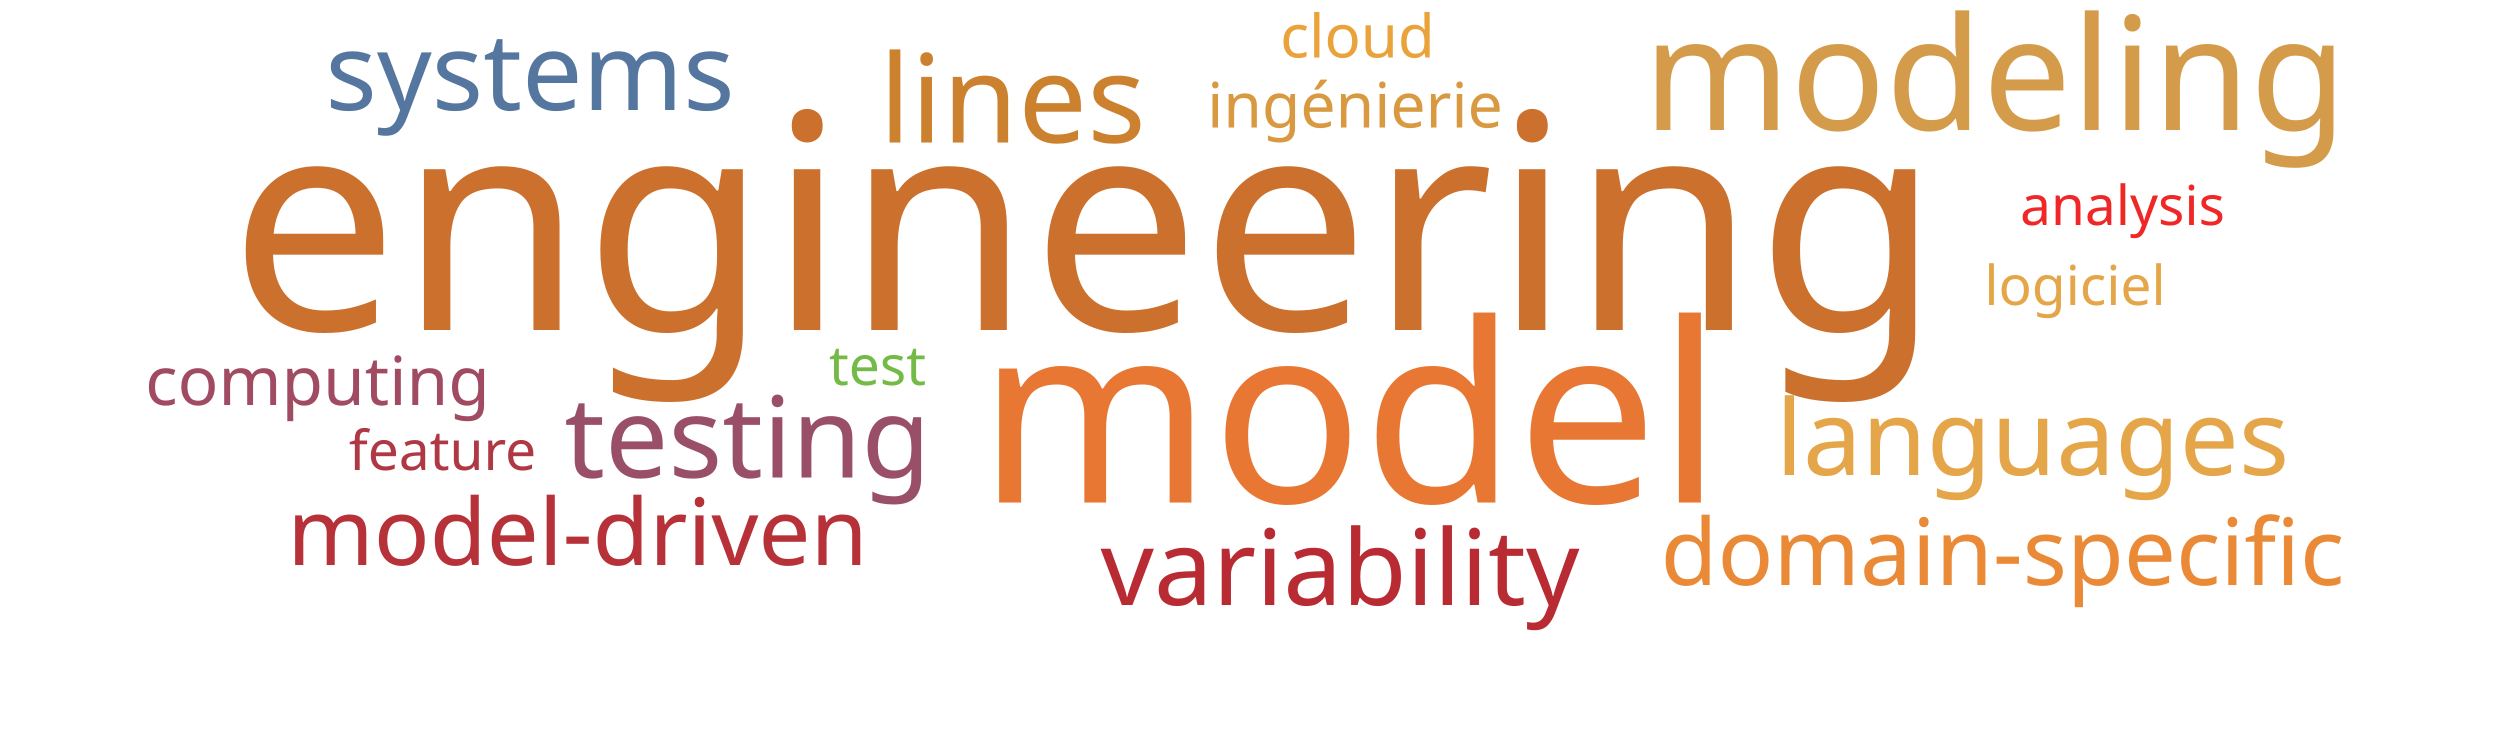
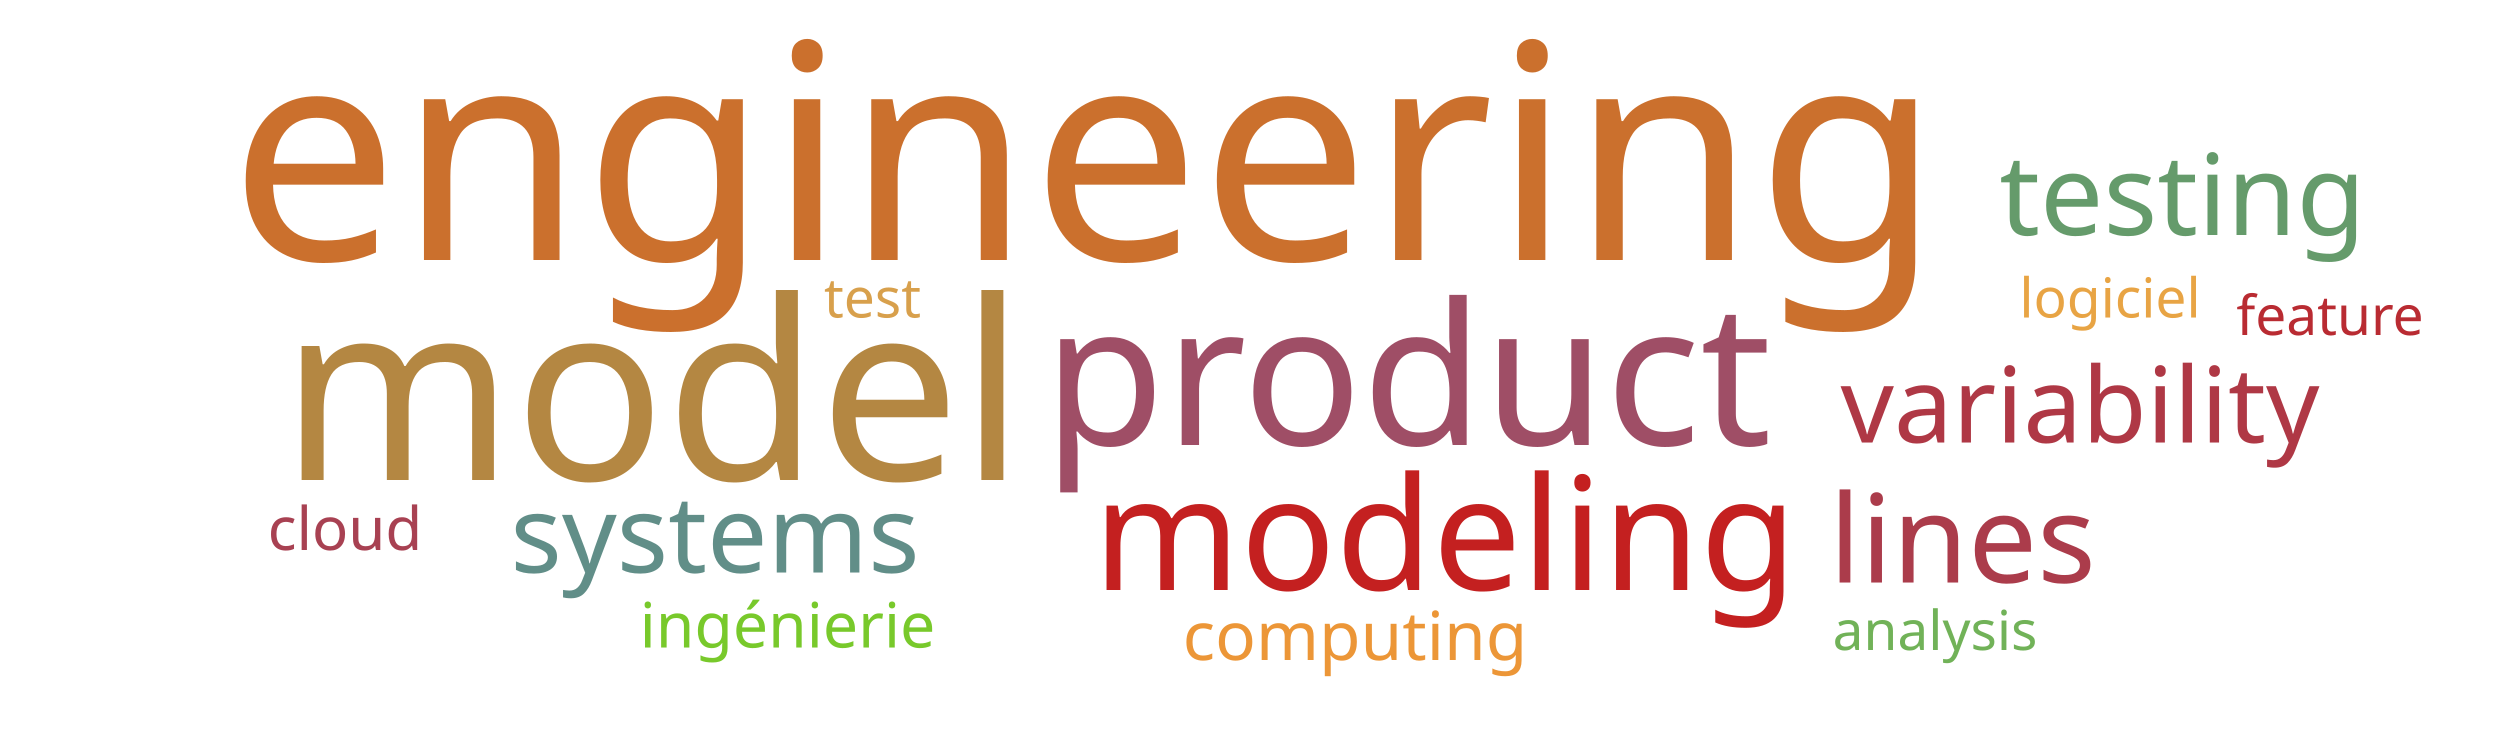
<svg xmlns="http://www.w3.org/2000/svg" width="1000" height="300">
  <g transform="translate(500, 150)">
-     <text text-anchor="middle" style="font-family: Impact; font-size: 120px; fill: #cb702d" transform="translate(-66,-18)rotate(0)">engineering</text>
-     <text text-anchor="middle" style="font-family: Impact; font-size: 100px; fill: #e87733" transform="translate(40,51)rotate(0)">model</text>
-     <text text-anchor="middle" style="font-family: Impact; font-size: 63px; fill: #d49c4a" transform="translate(298,-98)rotate(0)">modeling</text>
-     <text text-anchor="middle" style="font-family: Impact; font-size: 49px; fill: #cc812f" transform="translate(-95,-93)rotate(0)">lines</text>
-     <text text-anchor="middle" style="font-family: Impact; font-size: 45px; fill: #9a4f69" transform="translate(-201,41)rotate(0)">testing</text>
-     <text text-anchor="middle" style="font-family: Impact; font-size: 43px; fill: #55769e" transform="translate(-288,-106)rotate(0)">systems</text>
-     <text text-anchor="middle" style="font-family: Impact; font-size: 42px; fill: #b92b32" transform="translate(36,92)rotate(0)">variability</text>
-     <text text-anchor="middle" style="font-family: Impact; font-size: 42px; fill: #e5a549" transform="translate(313,40)rotate(0)">languages</text>
-     <text text-anchor="middle" style="font-family: Impact; font-size: 37px; fill: #b63138" transform="translate(-269,76)rotate(0)">model-driven</text>
-     <text text-anchor="middle" style="font-family: Impact; font-size: 37px; fill: #ea8a37" transform="translate(301,84)rotate(0)">domain-specific</text>
-     <text text-anchor="middle" style="font-family: Impact; font-size: 27px; fill: #a04b62" transform="translate(-373,12)rotate(0)">computing</text>
-     <text text-anchor="middle" style="font-family: Impact; font-size: 25px; fill: #d89940" transform="translate(42,-99)rotate(0)">ingénierie</text>
-     <text text-anchor="middle" style="font-family: Impact; font-size: 24px; fill: #eaa23b" transform="translate(43,-127)rotate(0)">cloud</text>
-     <text text-anchor="middle" style="font-family: Impact; font-size: 22px; fill: #74ba46" transform="translate(-149,4)rotate(0)">test</text>
-     <text text-anchor="middle" style="font-family: Impact; font-size: 22px; fill: #e5a549" transform="translate(330,-28)rotate(0)">logiciel</text>
-     <text text-anchor="middle" style="font-family: Impact; font-size: 22px; fill: #af3845" transform="translate(-323,38)rotate(0)">feature</text>
-     <text text-anchor="middle" style="font-family: Impact; font-size: 22px; fill: #ef2727" transform="translate(349,-60)rotate(0)">analysis</text>
+     <text text-anchor="middle" style="font-family: Impact; font-size: 120px; fill: #cb702d" transform="translate(-66,-46)rotate(0)">engineering</text>
+     <text text-anchor="middle" style="font-family: Impact; font-size: 100px; fill: #b48742" transform="translate(-239,42)rotate(0)">model</text>
+     <text text-anchor="middle" style="font-family: Impact; font-size: 79px; fill: #9f4e66" transform="translate(63,28)rotate(0)">product</text>
+     <text text-anchor="middle" style="font-family: Impact; font-size: 63px; fill: #c42020" transform="translate(78,86)rotate(0)">modeling</text>
+     <text text-anchor="middle" style="font-family: Impact; font-size: 49px; fill: #ab3c4b" transform="translate(285,83)rotate(0)">lines</text>
+     <text text-anchor="middle" style="font-family: Impact; font-size: 45px; fill: #659b6b" transform="translate(373,-56)rotate(0)">testing</text>
+     <text text-anchor="middle" style="font-family: Impact; font-size: 43px; fill: #618e88" transform="translate(-214,79)rotate(0)">systems</text>
+     <text text-anchor="middle" style="font-family: Impact; font-size: 42px; fill: #af3845" transform="translate(332,27)rotate(0)">variability</text>
+     <text text-anchor="middle" style="font-family: Impact; font-size: 27px; fill: #ec9637" transform="translate(42,114)rotate(0)">computing</text>
+     <text text-anchor="middle" style="font-family: Impact; font-size: 25px; fill: #78c92b" transform="translate(-185,109)rotate(0)">ingénierie</text>
+     <text text-anchor="middle" style="font-family: Impact; font-size: 24px; fill: #a84152" transform="translate(-362,70)rotate(0)">cloud</text>
+     <text text-anchor="middle" style="font-family: Impact; font-size: 22px; fill: #d8a04c" transform="translate(-151,-23)rotate(0)">test</text>
+     <text text-anchor="middle" style="font-family: Impact; font-size: 22px; fill: #e8a444" transform="translate(344,-23)rotate(0)">logiciel</text>
+     <text text-anchor="middle" style="font-family: Impact; font-size: 22px; fill: #b92b32" transform="translate(432,-16)rotate(0)">feature</text>
+     <text text-anchor="middle" style="font-family: Impact; font-size: 22px; fill: #71b258" transform="translate(274,110)rotate(0)">analysis</text>
  </g>
</svg>
